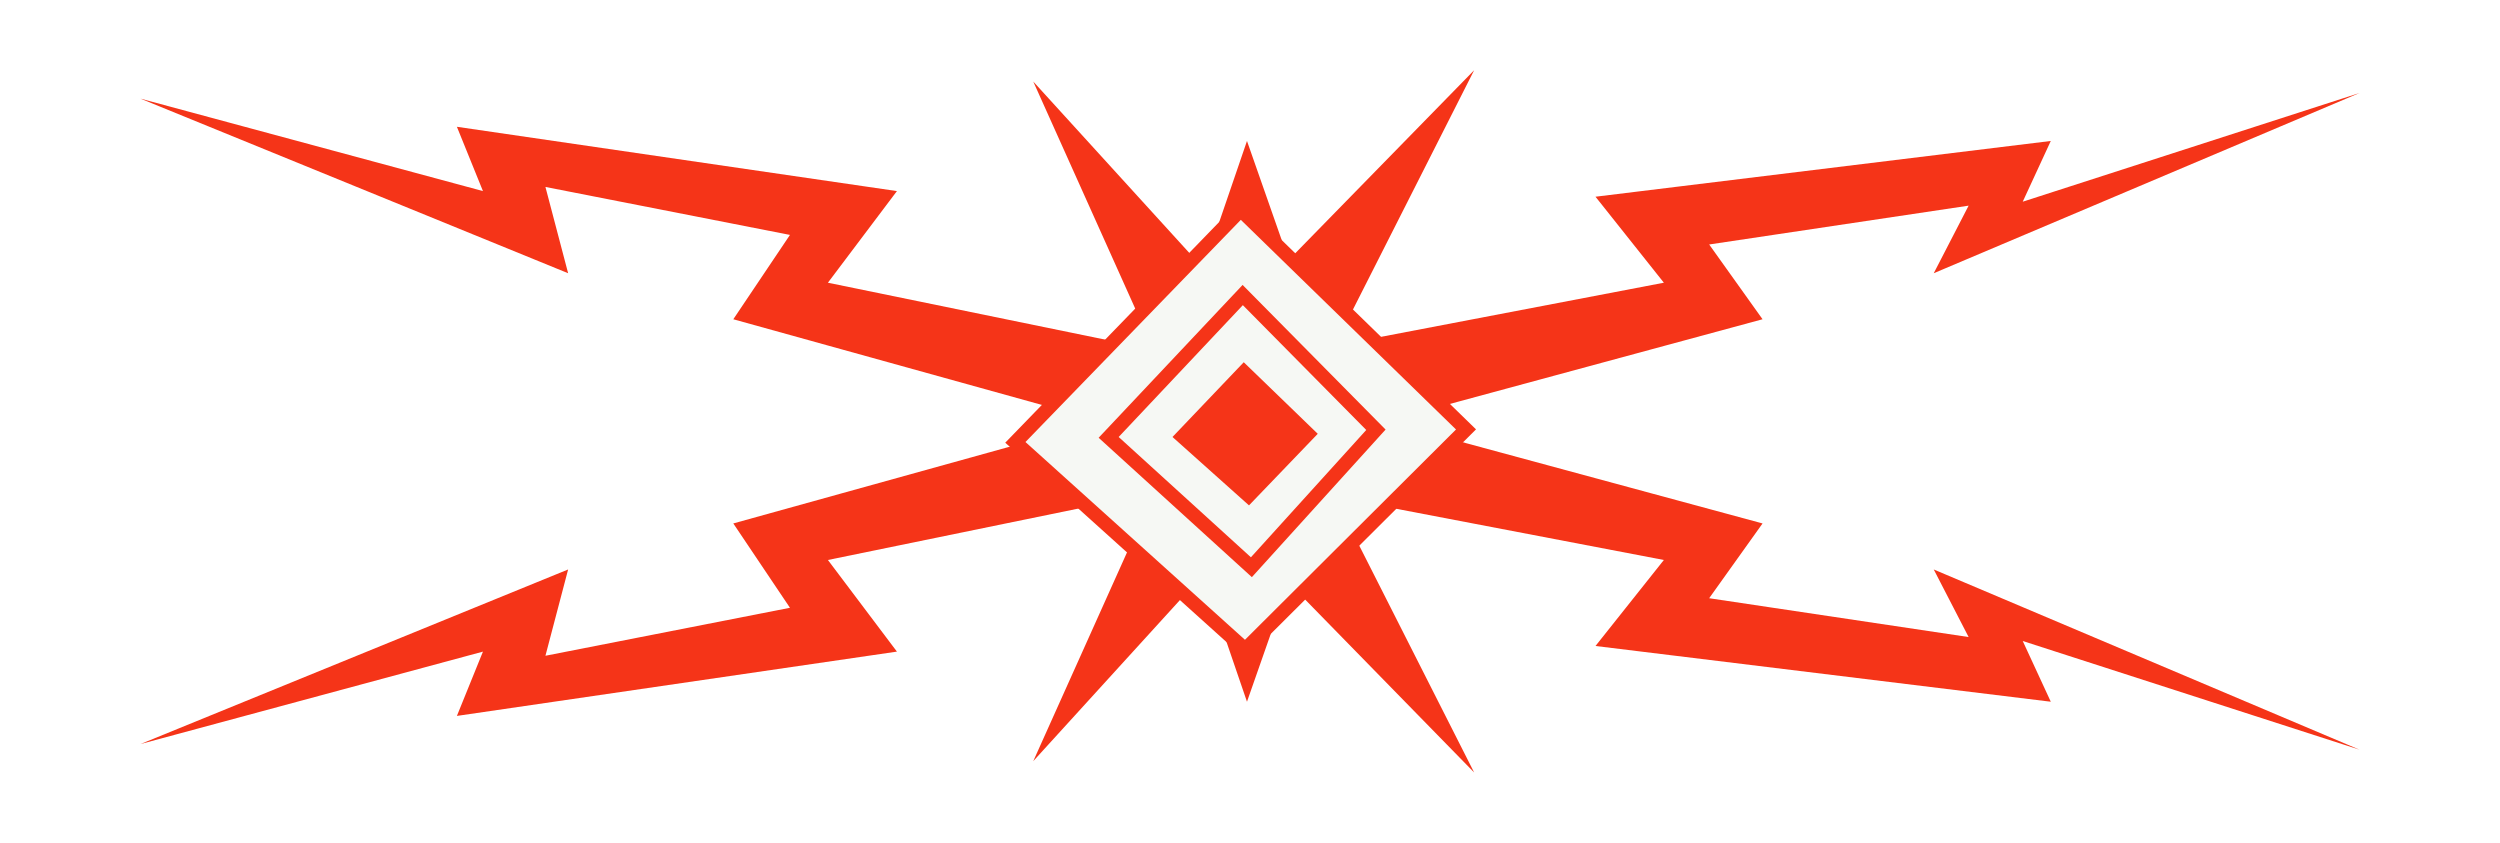
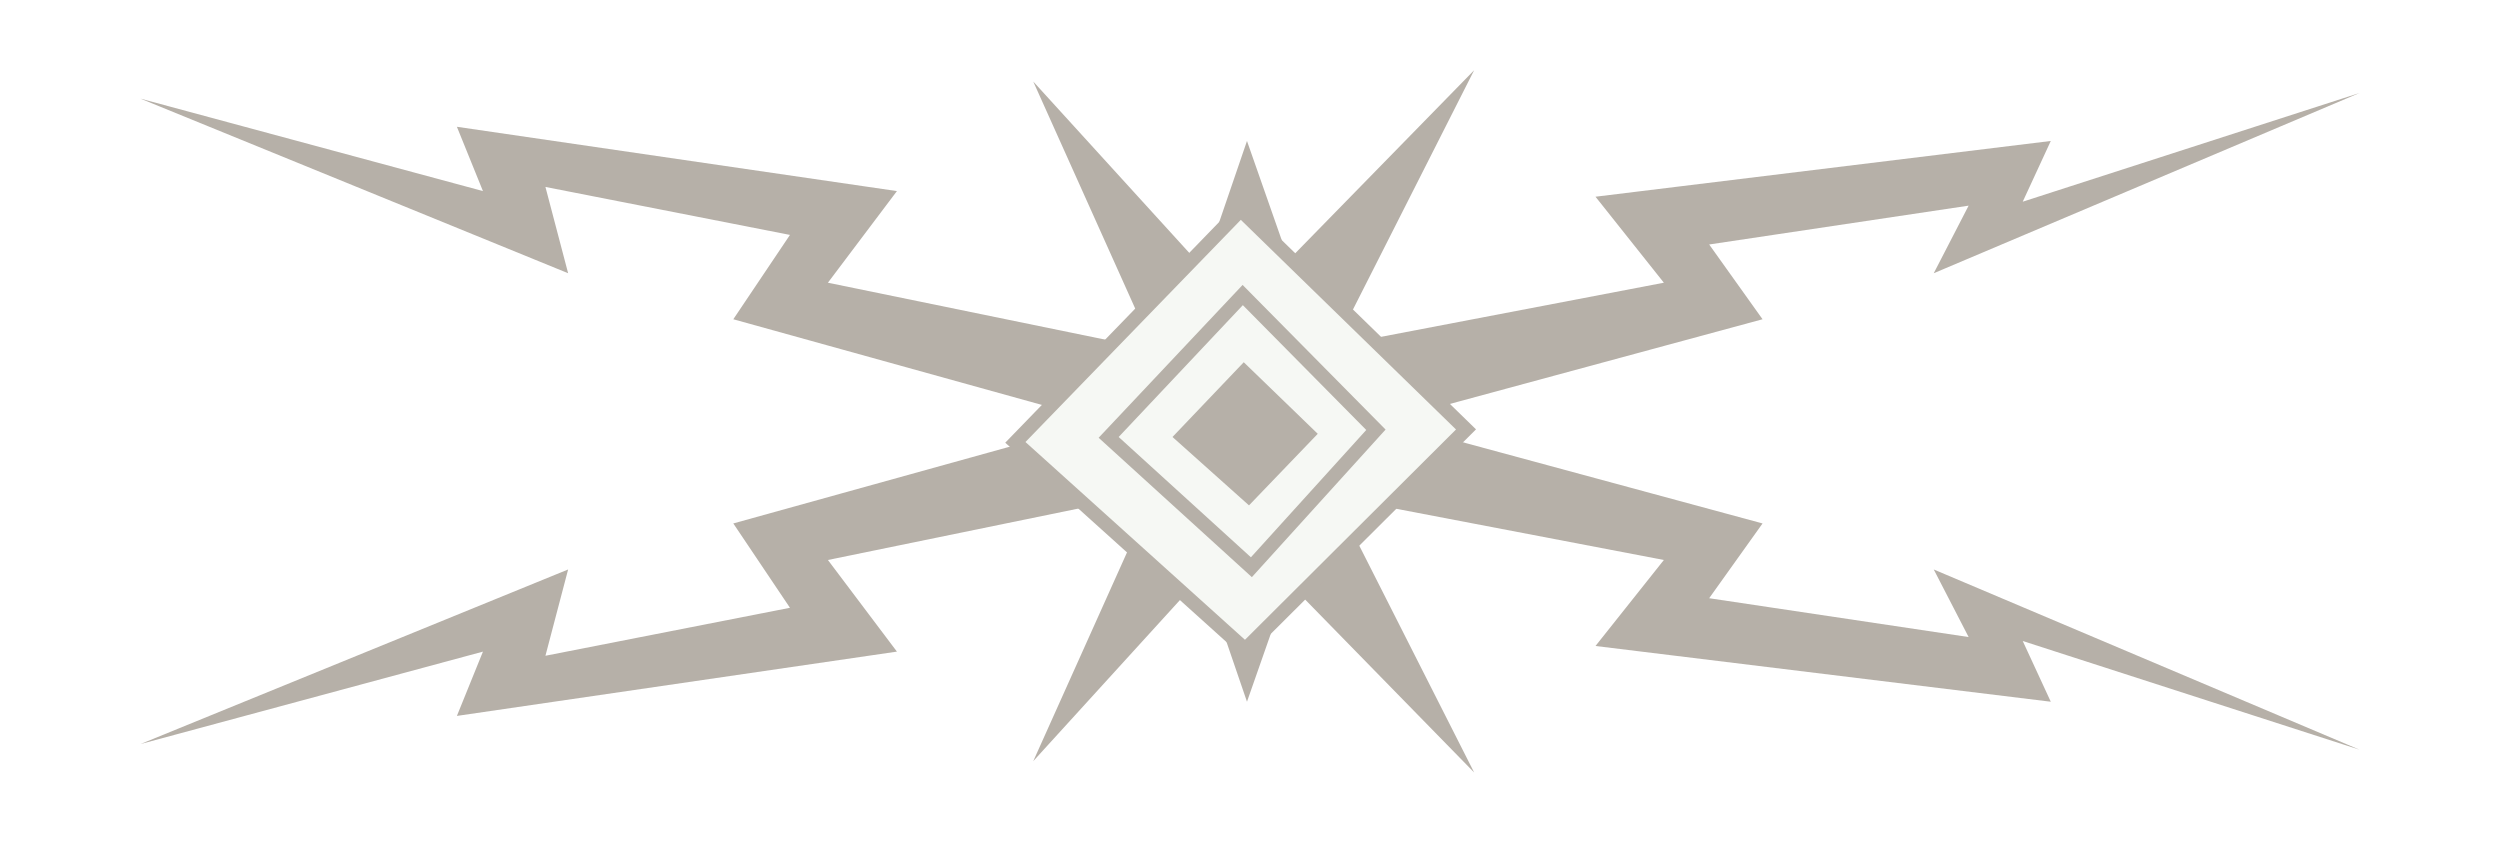
<svg xmlns="http://www.w3.org/2000/svg" width="178px" height="60px" viewBox="0 0 178 60" version="1.1">
  <defs />
  <g id="Page-1" stroke="none" stroke-width="1" fill="none" fill-rule="evenodd">
    <g id="electric2">
      <g id="Group" transform="translate(10, 5)">
-         <polygon id="bottom" fill="#F53418" transform="translate(79, 37.5) scale(1, -1) translate(-79, -37.5) " points="0 27.023 30.451 39.454 28.835 33.31 46.245 36.726 42.211 42.731 68.393 50 89.807 49.687 115.494 42.731 111.693 37.407 130.166 34.642 127.682 39.454 158 26.62 134.018 34.361 136.016 30.037 103.599 34.006 108.467 40.129 85.025 44.615 94.959 25 81.754 38.511 78.785 30.037 75.68 39.108 63.567 25.805 72.138 44.89 48.947 40.129 53.861 33.605 22.531 29.027 24.386 33.605" />
-         <polygon id="top" fill="#F53418" points="0 2.023 30.451 14.454 28.835 8.31 46.245 11.726 42.211 17.731 68.393 25 89.807 24.687 115.494 17.731 111.693 12.407 130.166 9.642 127.682 14.454 158 1.62 134.018 9.361 136.016 5.037 103.599 9.006 108.467 15.129 85.025 19.615 94.959 0 81.754 13.511 78.785 5.037 75.68 14.108 63.567 0.805 72.138 19.89 48.947 15.129 53.861 8.605 22.531 4.027 24.386 8.605" />
+         <polygon id="bottom" fill="#b6b0a8" transform="translate(79, 37.5) scale(1, -1) translate(-79, -37.5) " points="0 27.023 30.451 39.454 28.835 33.31 46.245 36.726 42.211 42.731 68.393 50 89.807 49.687 115.494 42.731 111.693 37.407 130.166 34.642 127.682 39.454 158 26.62 134.018 34.361 136.016 30.037 103.599 34.006 108.467 40.129 85.025 44.615 94.959 25 81.754 38.511 78.785 30.037 75.68 39.108 63.567 25.805 72.138 44.89 48.947 40.129 53.861 33.605 22.531 29.027 24.386 33.605" />
+         <polygon id="top" fill="#b6b0a8" points="0 2.023 30.451 14.454 28.835 8.31 46.245 11.726 42.211 17.731 68.393 25 89.807 24.687 115.494 17.731 111.693 12.407 130.166 9.642 127.682 14.454 158 1.62 134.018 9.361 136.016 5.037 103.599 9.006 108.467 15.129 85.025 19.615 94.959 0 81.754 13.511 78.785 5.037 75.68 14.108 63.567 0.805 72.138 19.89 48.947 15.129 53.861 8.605 22.531 4.027 24.386 8.605" />
        <g id="center" transform="translate(62, 9)">
-           <polygon id="Path-2" stroke="#F53418" fill="#F6F8F4" points="16.336 0.945 0.293 17.496 16.658 32.241 32.38 16.575" />
-           <polygon id="Path-2-Copy" stroke="#F53418" points="16.482 7.007 6.936 17.141 17.099 26.386 25.965 16.6" />
-           <polygon id="Path-2-Copy-2" fill="#F53418" points="16.555 11.791 11.481 17.113 16.928 21.983 21.824 16.887" />
+           <polygon id="Path-2" stroke="#b6b0a8" fill="#F6F8F4" points="16.336 0.945 0.293 17.496 16.658 32.241 32.38 16.575" />
+           <polygon id="Path-2-Copy" stroke="#b6b0a8" points="16.482 7.007 6.936 17.141 17.099 26.386 25.965 16.6" />
+           <polygon id="Path-2-Copy-2" fill="#b6b0a8" points="16.555 11.791 11.481 17.113 16.928 21.983 21.824 16.887" />
        </g>
      </g>
    </g>
  </g>
</svg>
